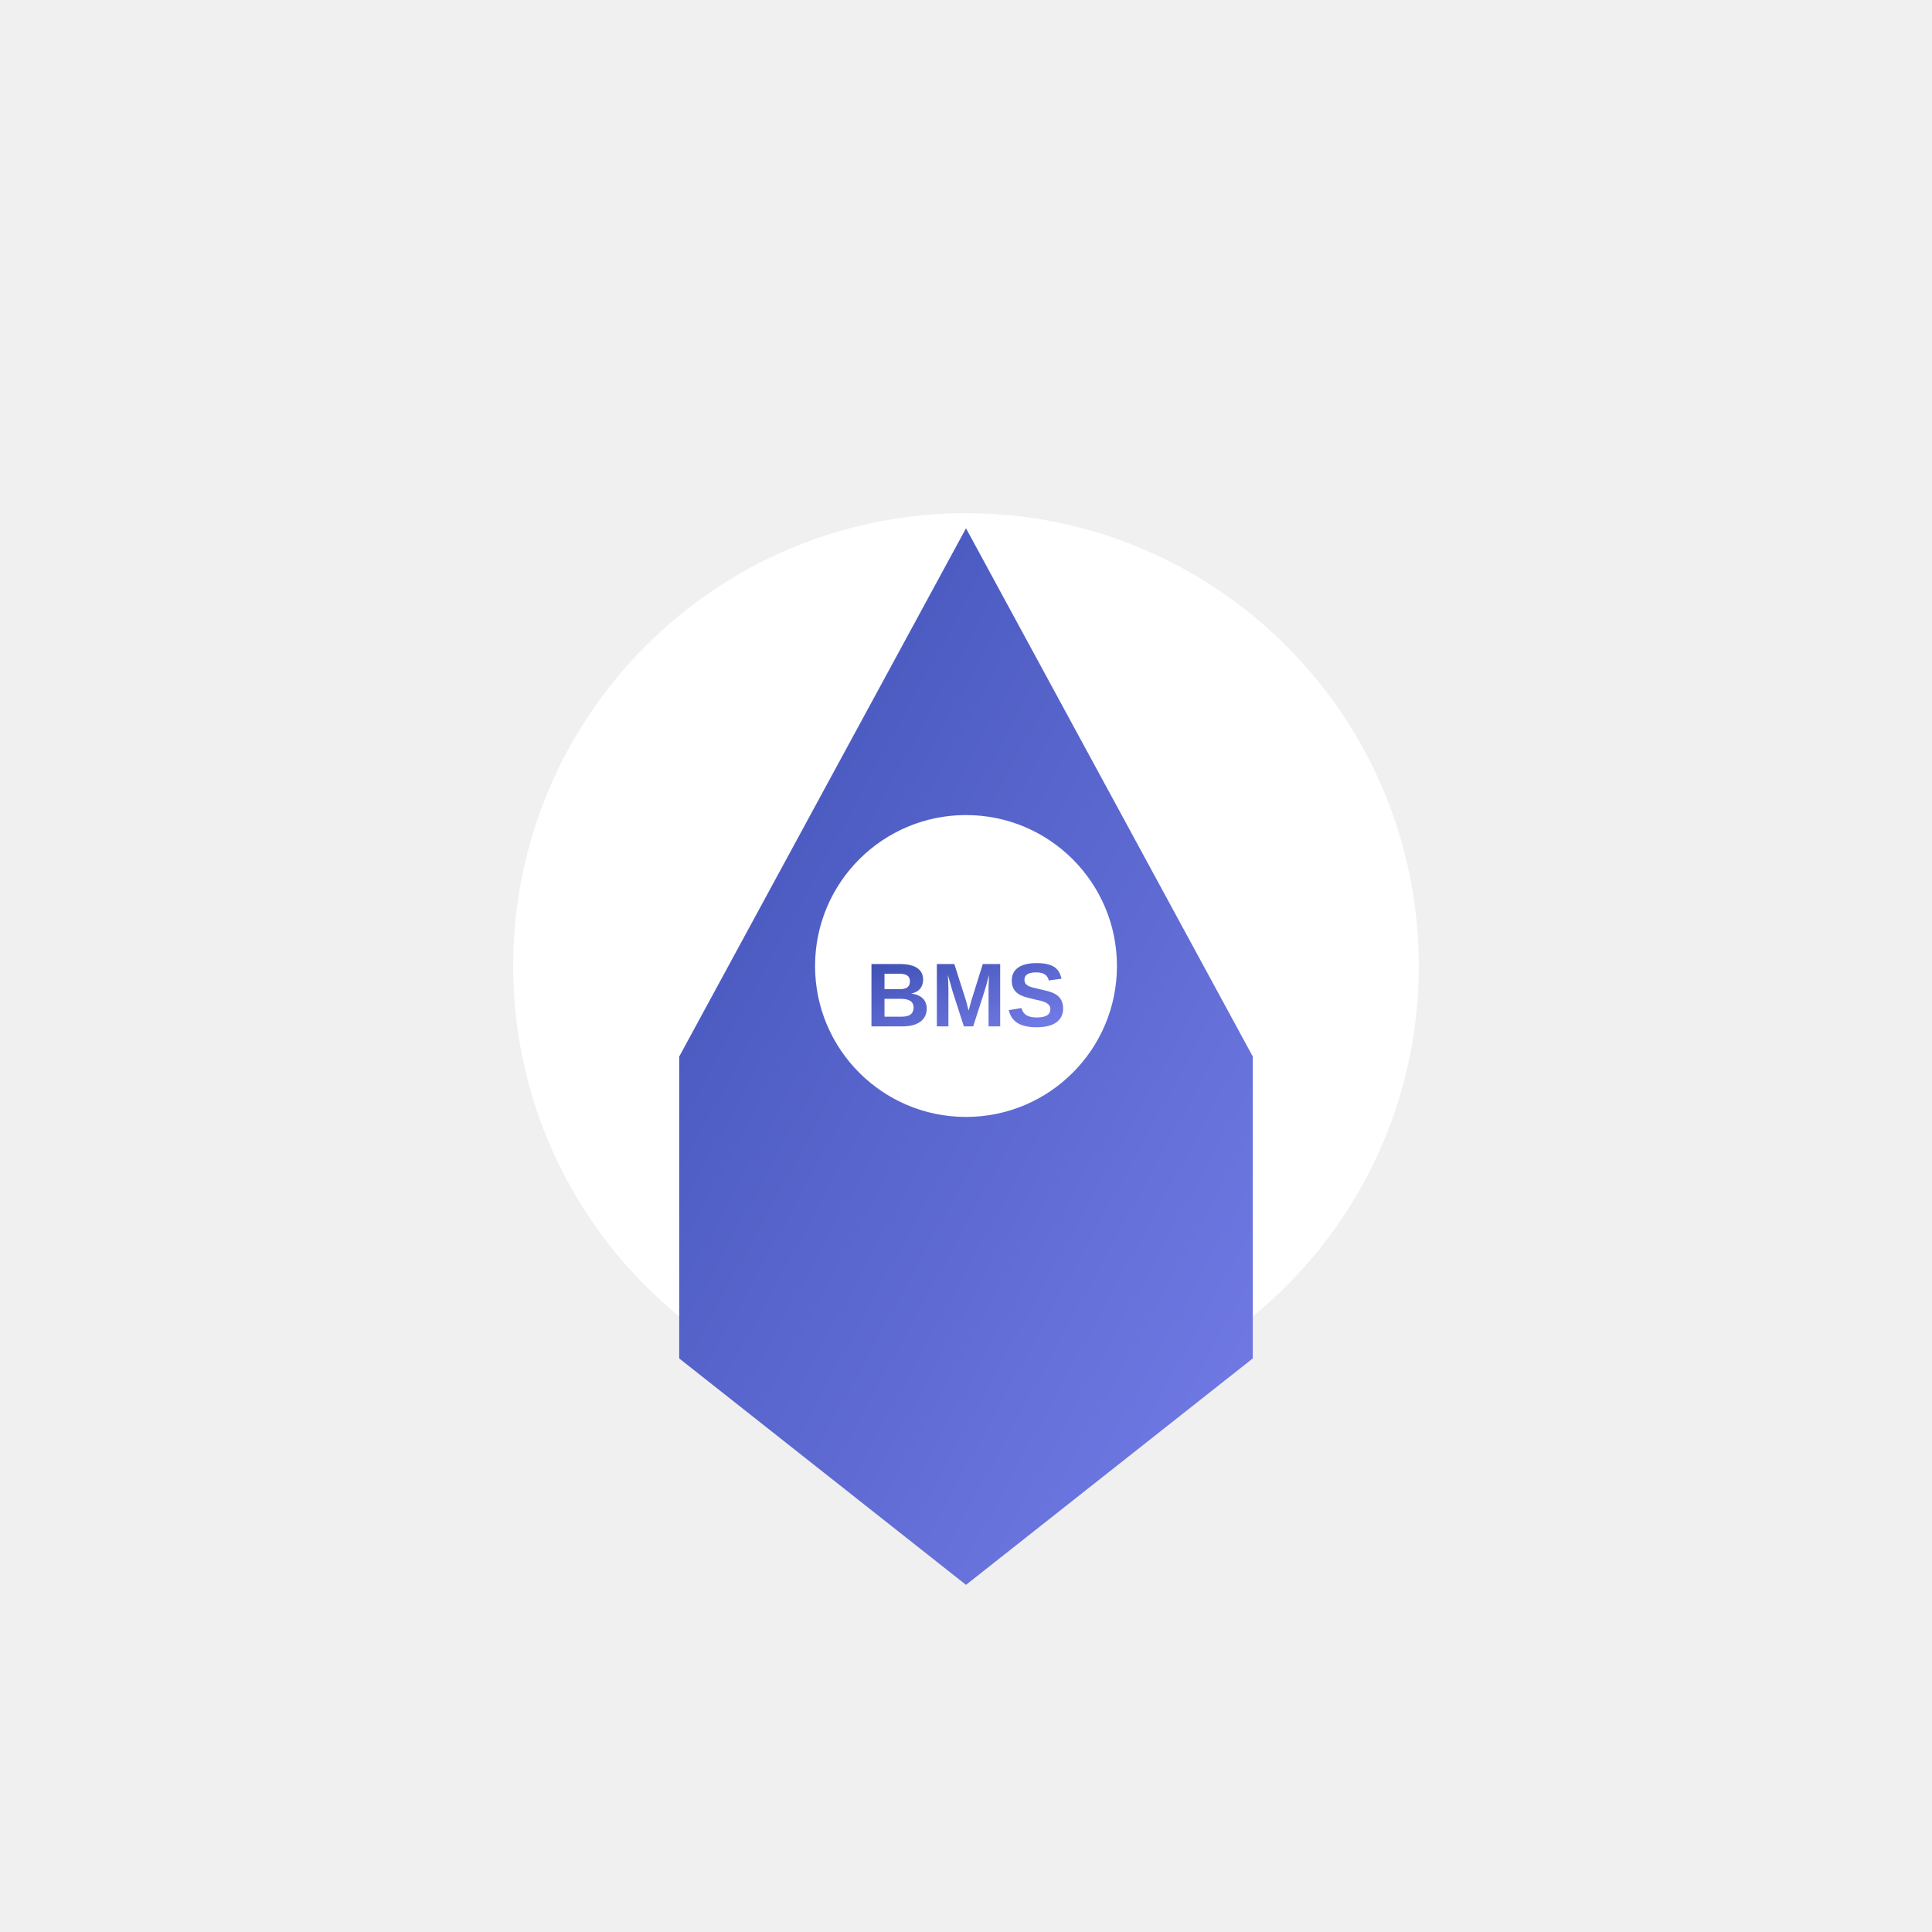
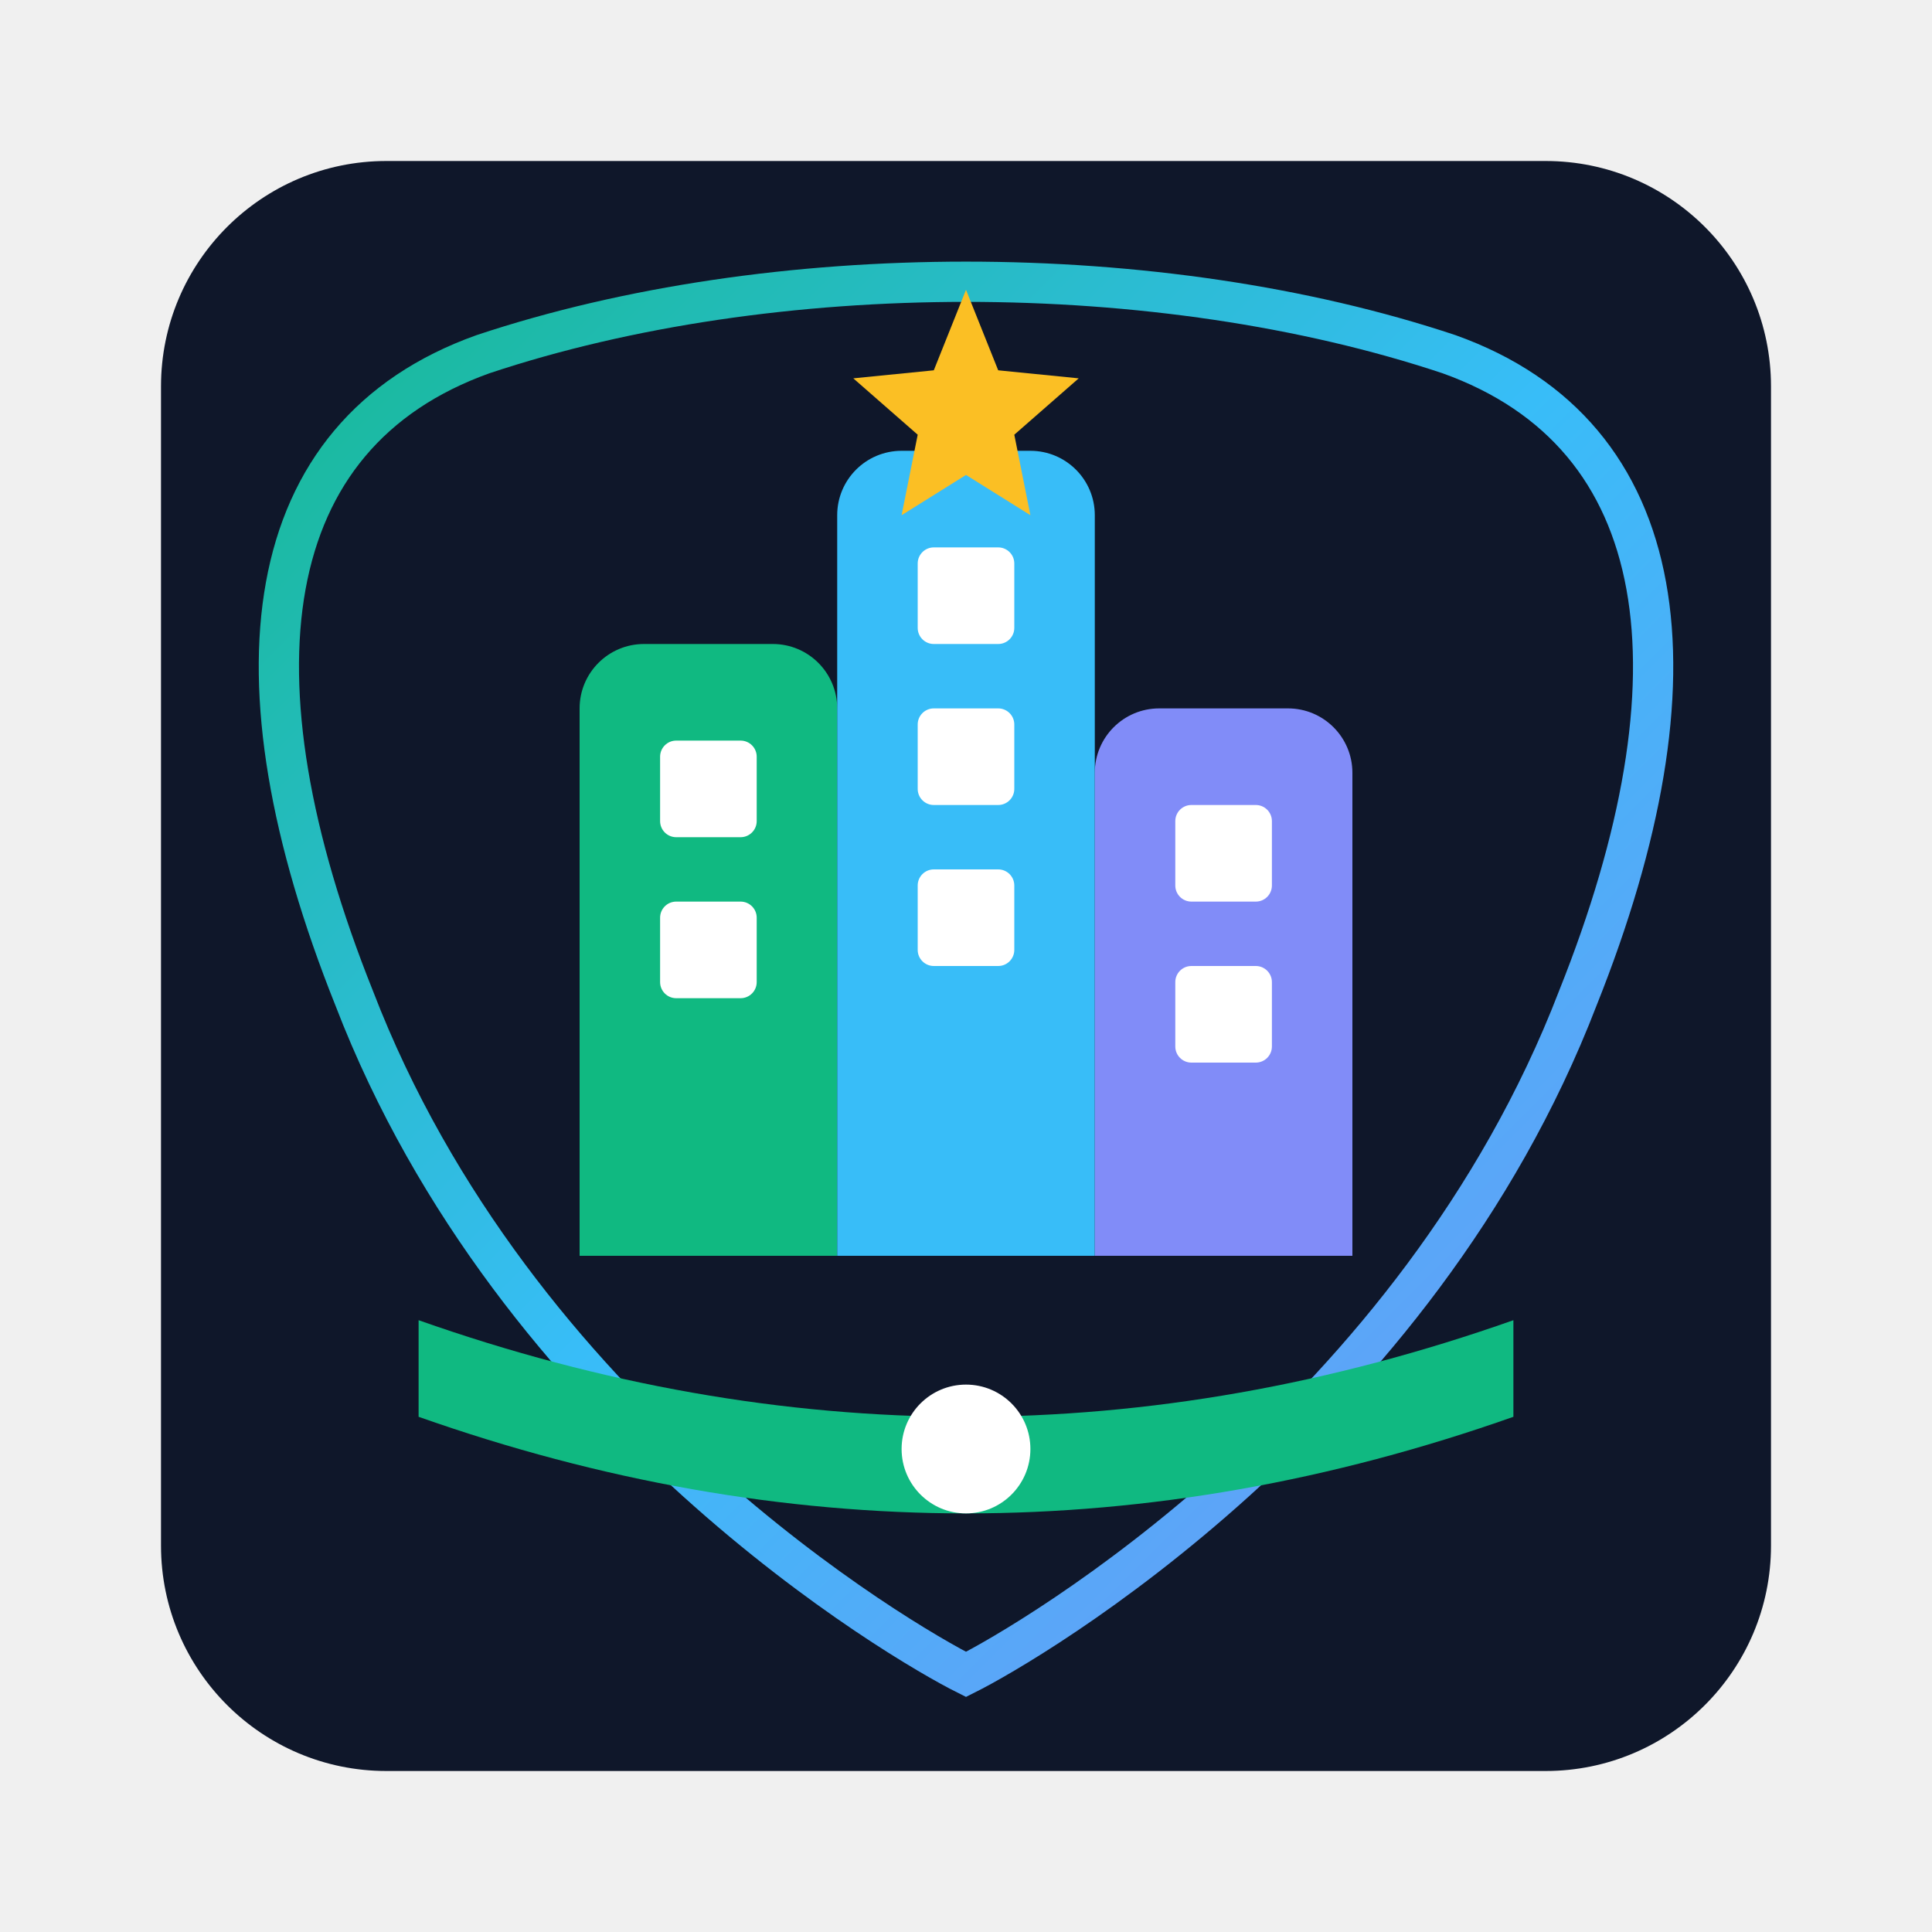
- <svg xmlns="http://www.w3.org/2000/svg" viewBox="0 0 512 512">
+ <svg xmlns="http://www.w3.org/2000/svg" viewBox="0 0 120 120">
  <defs>
-     <linearGradient id="grad" x1="0%" y1="0%" x2="100%" y2="100%">
-       <stop offset="0%" style="stop-color:#3F51B5;stop-opacity:1" />
-       <stop offset="100%" style="stop-color:#757DE8;stop-opacity:1" />
+     <linearGradient id="border" x1="10" y1="10" x2="110" y2="110" gradientUnits="userSpaceOnUse">
+       <stop offset="0" stop-color="#10B981" />
+       <stop offset="0.5" stop-color="#38BDF8" />
+       <stop offset="1" stop-color="#818CF8" />
    </linearGradient>
  </defs>
-   <circle cx="256" cy="256" r="120" fill="white" />
-   <path d="M256 140 L180 280 L180 360 L256 420 L332 360 L332 280 Z" fill="url(#grad)" />
-   <circle cx="256" cy="256" r="40" fill="white" />
-   <text x="256" y="272" font-family="Arial, sans-serif" font-size="24" font-weight="bold" fill="url(#grad)" text-anchor="middle">BMS</text>
+   <path d="M24 10h72a14 14 0 0 1 14 14v72a14 14 0 0 1-14 14H24a14 14 0 0 1-14-14V24A14 14 0 0 1 24 10Z" fill="#0F172A" />
+   <path d="M30 22c18-6 42-6 60 0 14 5 16 20 8 40-10 26-34 40-38 42-4-2-28-16-38-42-8-20-6-35 8-40Z" fill="none" stroke="url(#border)" stroke-width="2.5" stroke-linecap="round" />
+   <path d="M36 78V44a4 4 0 0 1 4-4h8a4 4 0 0 1 4 4v34H36Z" fill="#10B981" />
+   <path d="M52 78V32a4 4 0 0 1 4-4h8a4 4 0 0 1 4 4v46H52Z" fill="#38BDF8" />
+   <path d="M68 78V48a4 4 0 0 1 4-4h8a4 4 0 0 1 4 4v30H68Z" fill="#818CF8" />
+   <g fill="#FFF">
+     <rect x="41" y="46" width="6" height="6" rx="1" />
+     <rect x="41" y="56" width="6" height="6" rx="1" />
+     <rect x="57" y="34" width="6" height="6" rx="1" />
+     <rect x="57" y="44" width="6" height="6" rx="1" />
+     <rect x="57" y="54" width="6" height="6" rx="1" />
+     <rect x="73" y="50" width="6" height="6" rx="1" />
+     <rect x="73" y="60" width="6" height="6" rx="1" />
+   </g>
+   <path d="M26 82q34 12 68 0v6q-34 12-68 0v-6Z" fill="#10B981" />
+   <path d="m60 18 2 5 5 .5-4 3.5 1 5-4-2.5-4 2.5 1-5-4-3.5 5-.5 2-5Z" fill="#FBBF24" />
+   <circle cx="60" cy="90" r="4" fill="#FFF" />
</svg>
